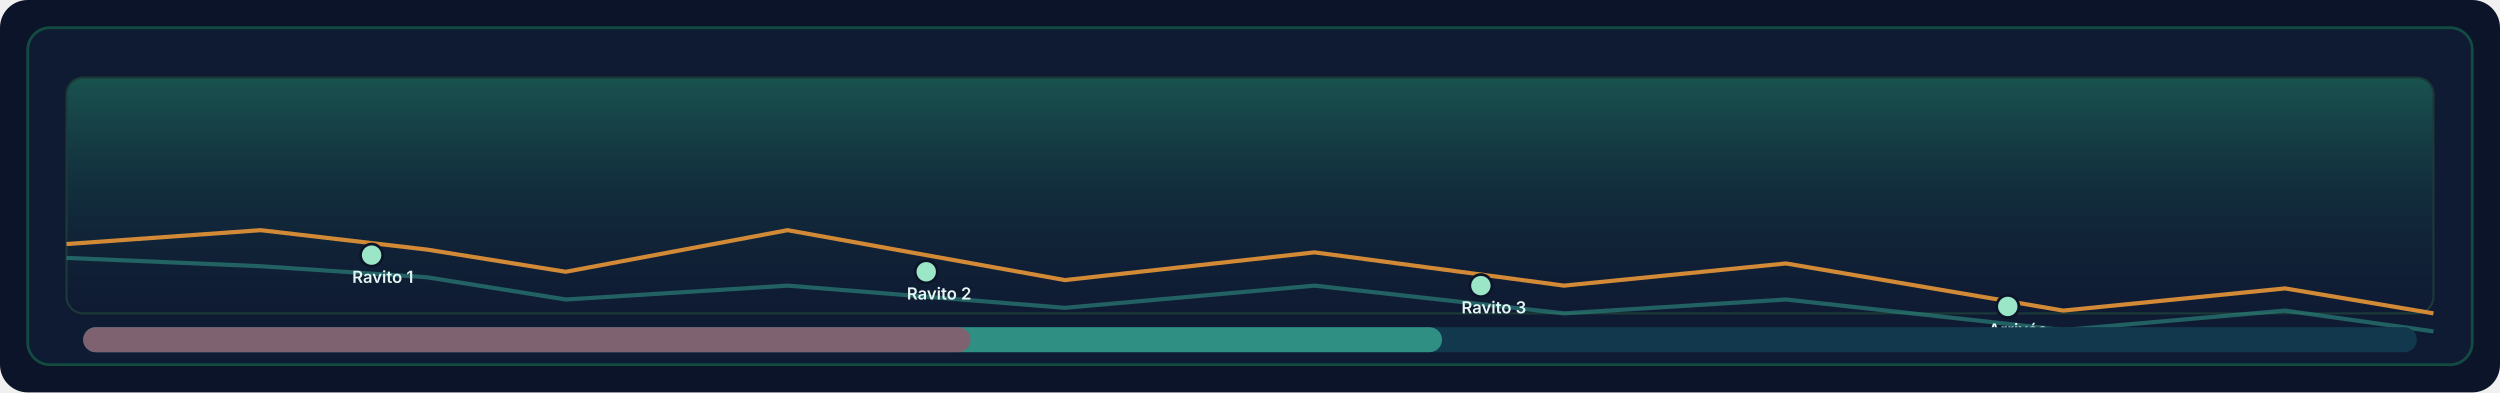
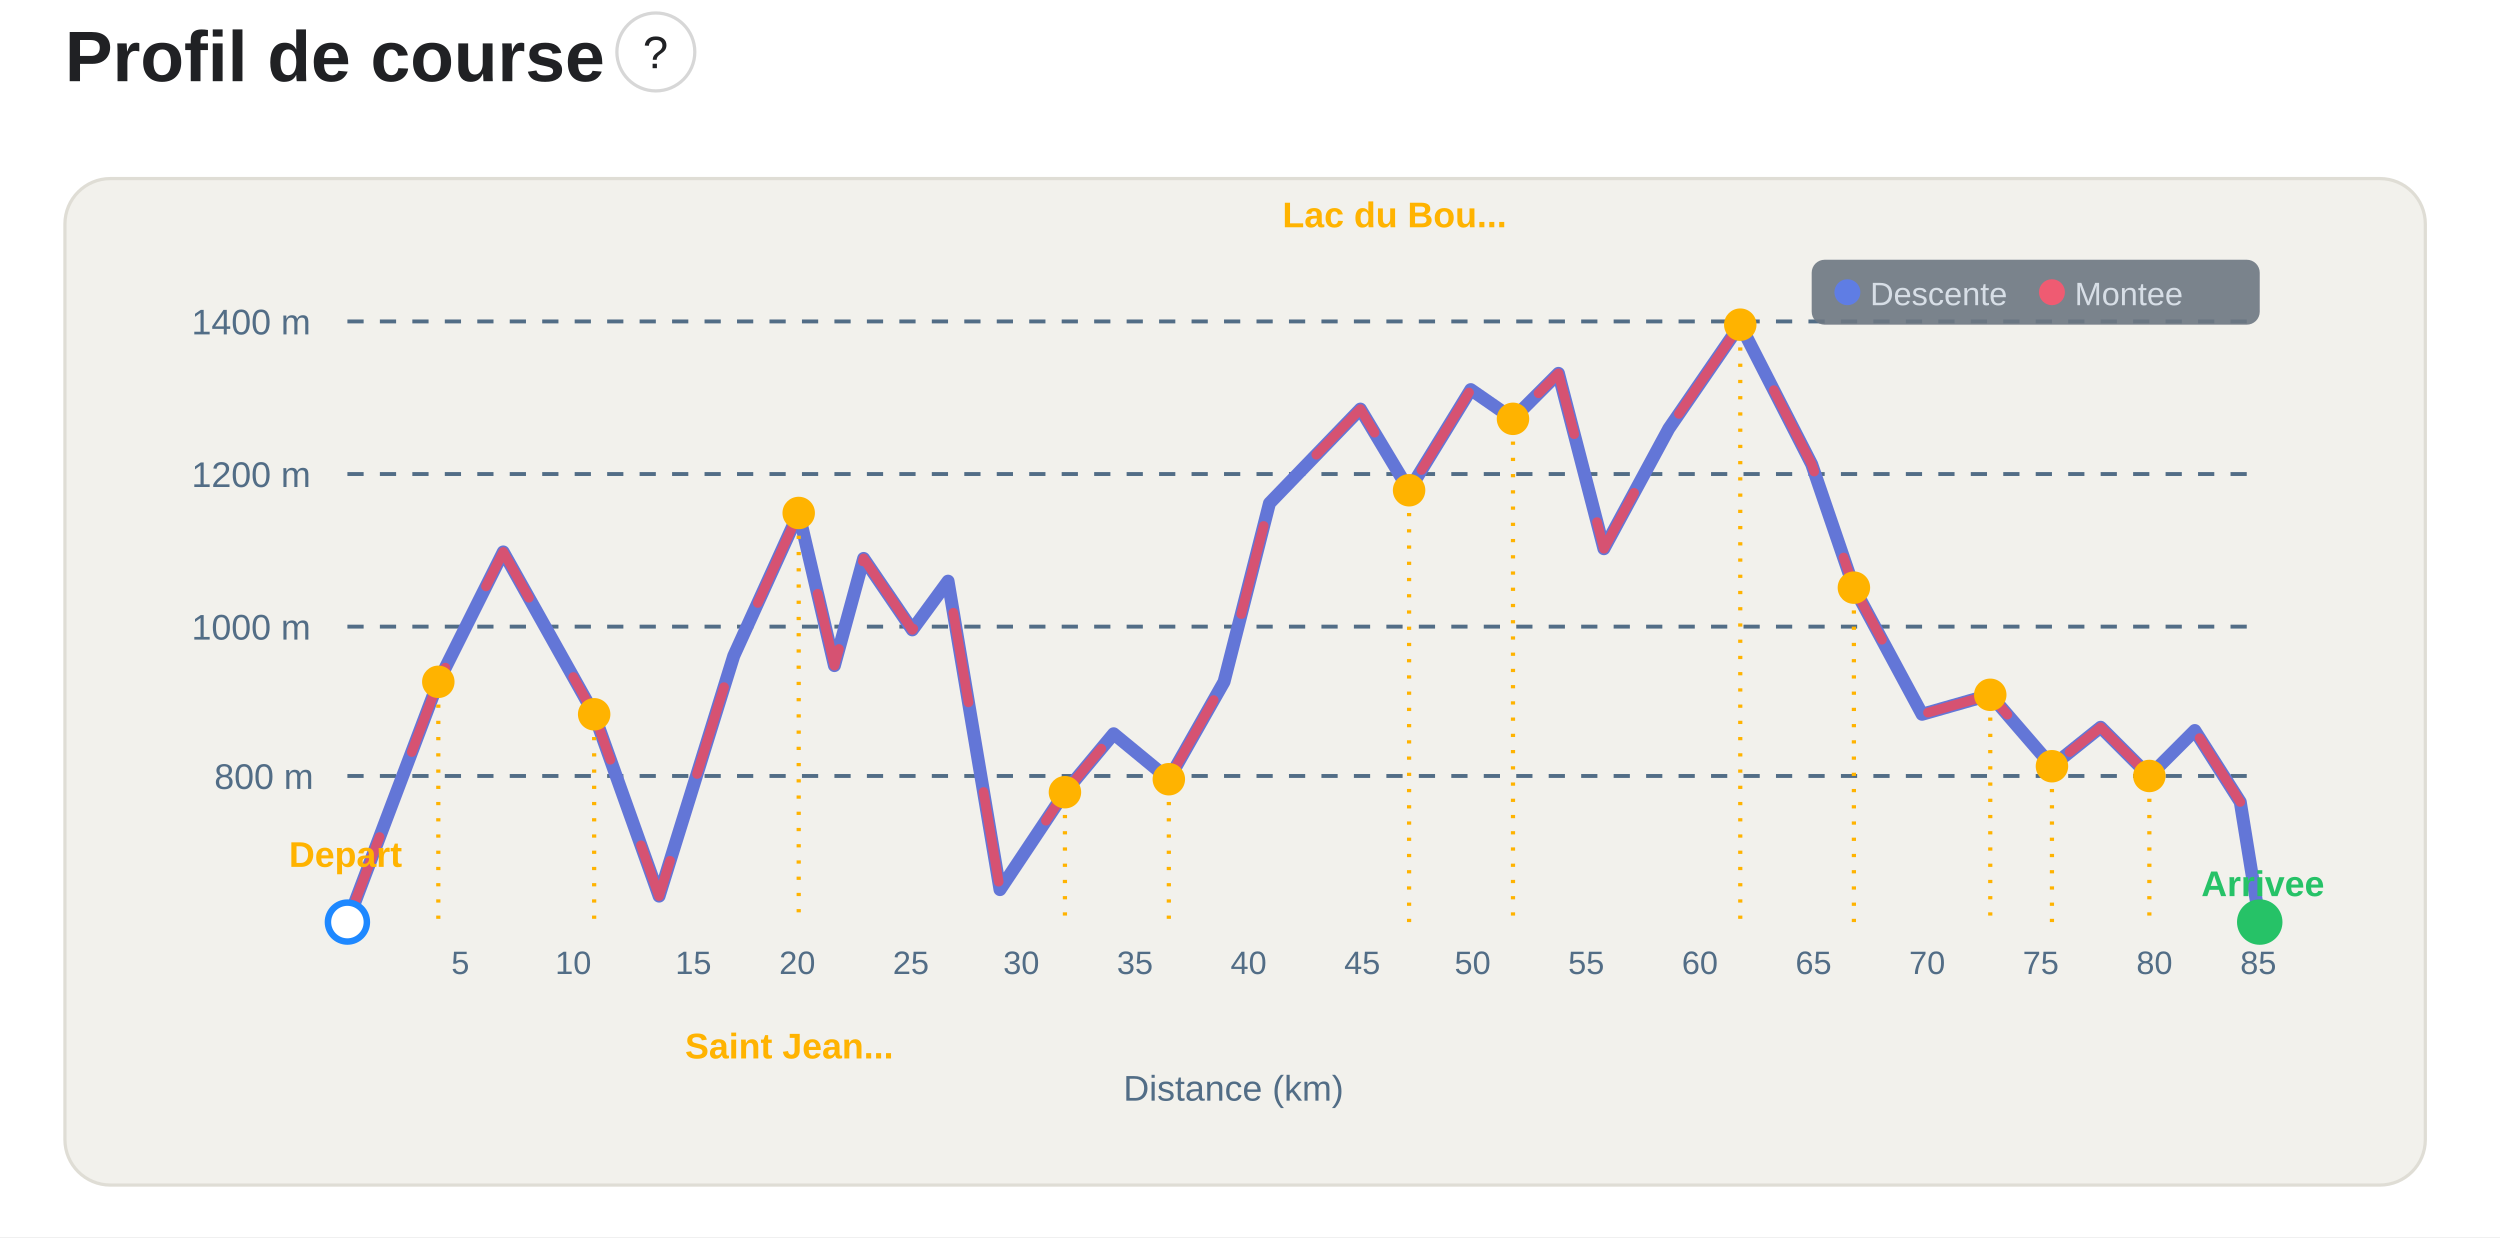
- <svg xmlns="http://www.w3.org/2000/svg" width="1803" height="283" viewBox="0 0 1803 283" fill="none">
-   <rect width="1803" height="283" rx="20" fill="#0C1429" />
-   <rect x="20" y="20" width="1763" height="243" rx="16" fill="#0F1B33" stroke="#124B41" stroke-width="2" />
-   <linearGradient id="grad" x1="0" y1="0" x2="0" y2="1">
-     <stop offset="0%" stop-color="#1b6156" stop-opacity="0.8" />
-     <stop offset="100%" stop-color="#0f1b33" stop-opacity="0.2" />
-   </linearGradient>
-   <g transform="translate(48,56)">
-     <rect width="1707" height="170" rx="12" fill="url(#grad)" stroke="#1B3A38" stroke-width="1.5" />
-     <polyline points="0,120 140,110 260,124 360,140 520,110 720,146 900,126 1080,150 1240,134 1440,168 1600,152 1707,170" fill="none" stroke="#d28a37" stroke-width="3" />
-     <polyline points="0,130 140,136 260,144 360,160 520,150 720,166 900,150 1080,170 1240,160 1440,182 1600,168 1707,183" fill="none" stroke="#2f8f83" stroke-width="3" opacity="0.6" />
-     <g fill="#9AE6C7" stroke="#0C1429" stroke-width="2">
-       <circle cx="220" cy="128" r="8" />
-       <circle cx="620" cy="140" r="8" />
-       <circle cx="1020" cy="150" r="8" />
-       <circle cx="1400" cy="165" r="8" />
-     </g>
-     <g font-family="Inter, system-ui" fill="#E6F7F3" font-weight="600" font-size="12">
-       <text x="206" y="148">Ravito 1</text>
-       <text x="606" y="160">Ravito 2</text>
-       <text x="1006" y="170">Ravito 3</text>
-       <text x="1386" y="186">Arrivée</text>
-     </g>
+ <svg xmlns="http://www.w3.org/2000/svg" width="770" height="381" viewBox="0 0 770 381" fill="none">
+   <rect width="770" height="381" fill="#fff" />
+   <text x="20" y="25" fill="#202124" font-family="Segoe UI, Arial, sans-serif" font-size="22" font-weight="700">Profil de course</text>
+   <circle cx="202" cy="16" r="12" fill="#fff" stroke="#d7d7d7" />
+   <text x="198" y="21" fill="#202124" font-family="Segoe UI, Arial, sans-serif" font-size="14">?</text>
+   <rect x="20" y="55" width="727" height="310" rx="14" fill="#f2f1ec" stroke="#dfddd5" />
+   <g font-family="Segoe UI, Arial, sans-serif" font-size="11" fill="#526d86">
+     <text x="59" y="103">1400 m</text>
+     <text x="59" y="150">1200 m</text>
+     <text x="59" y="197">1000 m</text>
+     <text x="66" y="243">800 m</text>
  </g>
-   <rect x="60" y="236" width="1683" height="18" rx="9" fill="#12384D" />
-   <rect x="60" y="236" width="980" height="18" rx="9" fill="#2f8f83" />
-   <rect x="60" y="236" width="640" height="18" rx="9" fill="#a94a66" opacity="0.65" />
+   <g stroke="#526d86" stroke-width="1.2" stroke-dasharray="5 5">
+     <path d="M107 99h589" />
+     <path d="M107 146h589" />
+     <path d="M107 193h589" />
+     <path d="M107 239h589" />
+   </g>
+   <rect x="558" y="80" width="138" height="20" rx="4" fill="#6d7782" opacity=".9" />
+   <circle cx="569" cy="90" r="4" fill="#5f7de4" />
+   <circle cx="632" cy="90" r="4" fill="#ef5b72" />
+   <text x="576" y="94" fill="#d7dee6" font-family="Segoe UI, Arial, sans-serif" font-size="10">Descente</text>
+   <text x="639" y="94" fill="#d7dee6" font-family="Segoe UI, Arial, sans-serif" font-size="10">Montee</text>
+   <polyline points="107,284 135,210 155,170 183,220 203,276 226,202 246,158 257,205 266,172 281,194 292,179 308,274 328,244 343,226 360,240 377,210 391,155 419,126 434,151 453,120 466,129 480,115 494,169 514,132 536,100 558,143 571,181 592,220 613,214 632,236 647,224 662,239 676,225 690,247 696,284" fill="none" stroke="#6376d7" stroke-width="4" stroke-linecap="round" stroke-linejoin="round" />
+   <polyline points="107,284 135,210 155,170 183,220 203,276 226,202 246,158 257,205 266,172 281,194 292,179 308,274 328,244 343,226 360,240 377,210 391,155 419,126 434,151 453,120 466,129 480,115 494,169 514,132 536,100 558,143 571,181 592,220 613,214 632,236 647,224 662,239 676,225 690,247" fill="none" stroke="#d65272" stroke-width="3" stroke-linecap="round" stroke-linejoin="round" stroke-dasharray="28 28" />
+   <g stroke="#ffb300" stroke-width="1.3" stroke-dasharray="1 4">
+     <path d="M135 217v67" />
+     <path d="M183 227v57" />
+     <path d="M246 165v119" />
+     <path d="M328 251v33" />
+     <path d="M360 247v37" />
+     <path d="M434 158v126" />
+     <path d="M466 136v148" />
+     <path d="M536 107v177" />
+     <path d="M571 188v96" />
+     <path d="M613 221v63" />
+     <path d="M632 243v41" />
+     <path d="M662 246v38" />
+   </g>
+   <g fill="#ffb300">
+     <circle cx="135" cy="210" r="5" />
+     <circle cx="183" cy="220" r="5" />
+     <circle cx="246" cy="158" r="5" />
+     <circle cx="328" cy="244" r="5" />
+     <circle cx="360" cy="240" r="5" />
+     <circle cx="434" cy="151" r="5" />
+     <circle cx="466" cy="129" r="5" />
+     <circle cx="536" cy="100" r="5" />
+     <circle cx="571" cy="181" r="5" />
+     <circle cx="613" cy="214" r="5" />
+     <circle cx="632" cy="236" r="5" />
+     <circle cx="662" cy="239" r="5" />
+   </g>
+   <text x="89" y="267" fill="#ffb300" font-family="Segoe UI, Arial, sans-serif" font-size="11" font-weight="700">Depart</text>
+   <text x="211" y="326" fill="#ffb300" font-family="Segoe UI, Arial, sans-serif" font-size="11" font-weight="700">Saint Jean...</text>
+   <text x="395" y="70" fill="#ffb300" font-family="Segoe UI, Arial, sans-serif" font-size="11" font-weight="700">Lac du Bou...</text>
+   <text x="678" y="276" fill="#26c267" font-family="Segoe UI, Arial, sans-serif" font-size="11" font-weight="700">Arrivee</text>
+   <circle cx="107" cy="284" r="6" fill="#fff" stroke="#1e88ff" stroke-width="2" />
+   <circle cx="696" cy="284" r="7" fill="#26c267" />
+   <g font-family="Segoe UI, Arial, sans-serif" font-size="10" fill="#526d86">
+     <text x="139" y="300">5</text>
+     <text x="171" y="300">10</text>
+     <text x="208" y="300">15</text>
+     <text x="240" y="300">20</text>
+     <text x="275" y="300">25</text>
+     <text x="309" y="300">30</text>
+     <text x="344" y="300">35</text>
+     <text x="379" y="300">40</text>
+     <text x="414" y="300">45</text>
+     <text x="448" y="300">50</text>
+     <text x="483" y="300">55</text>
+     <text x="518" y="300">60</text>
+     <text x="553" y="300">65</text>
+     <text x="588" y="300">70</text>
+     <text x="623" y="300">75</text>
+     <text x="658" y="300">80</text>
+     <text x="690" y="300">85</text>
+   </g>
+   <text x="346" y="339" fill="#526d86" font-family="Segoe UI, Arial, sans-serif" font-size="11">Distance (km)</text>
</svg>
